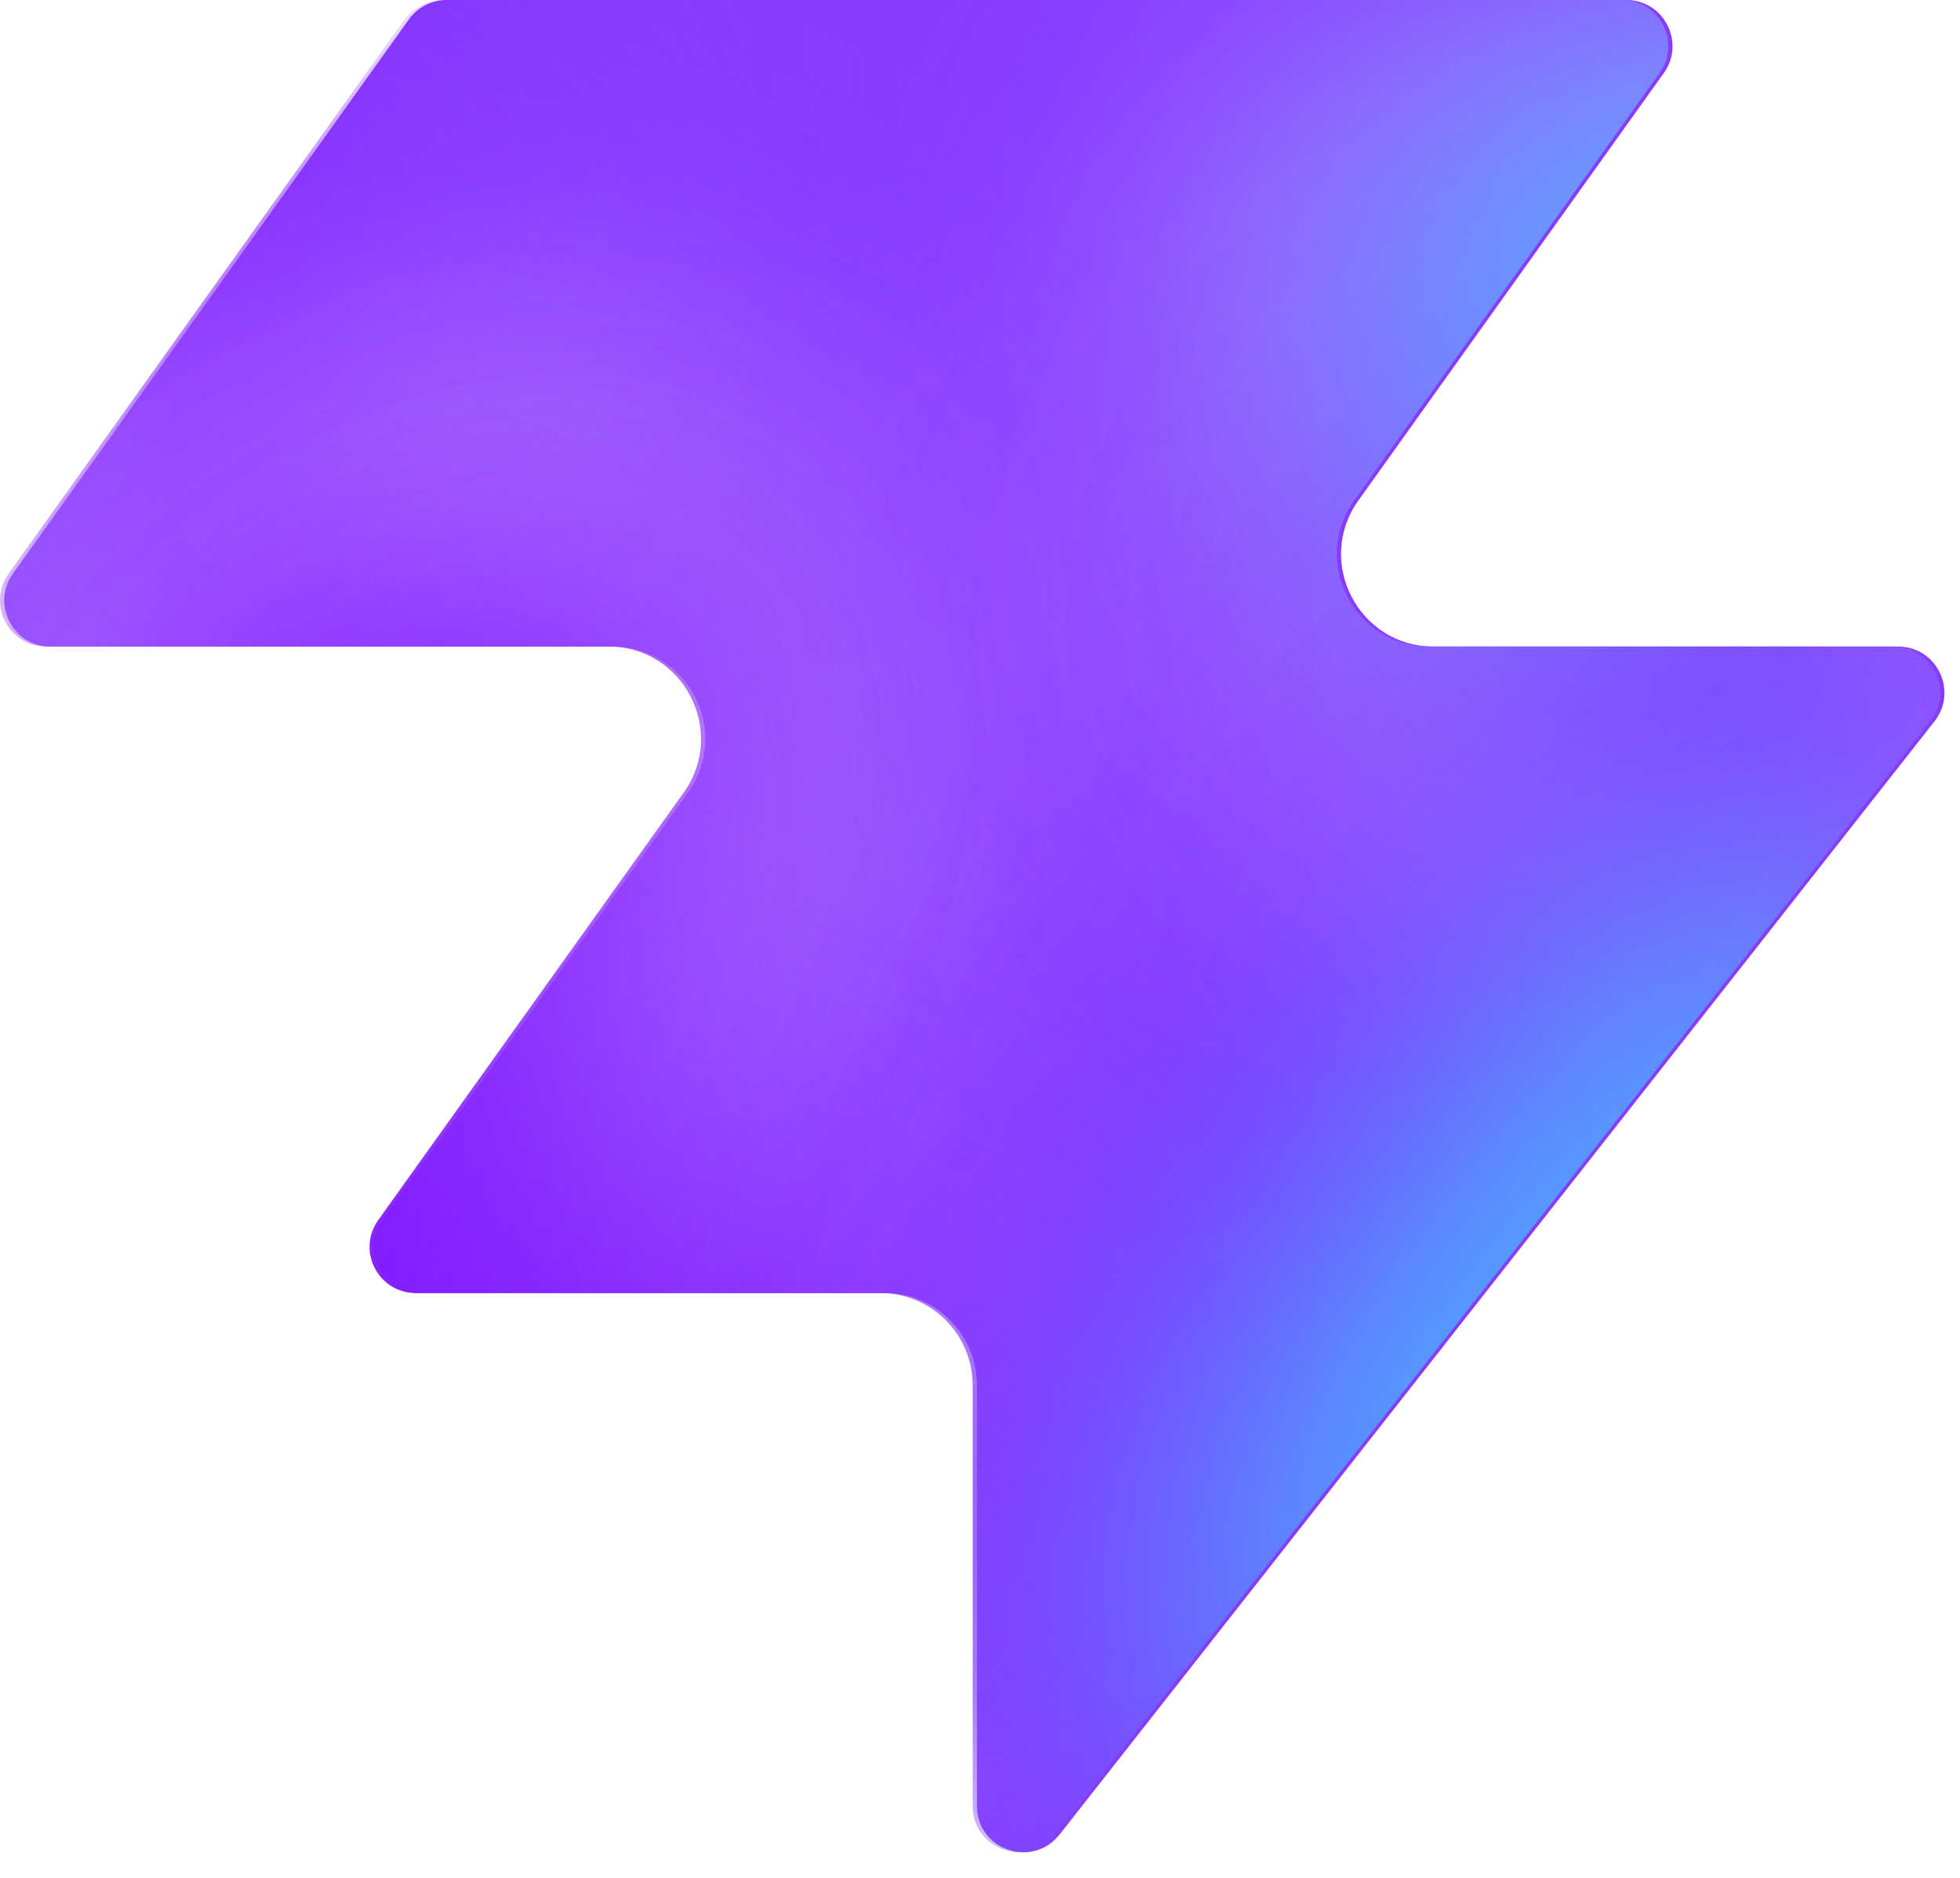
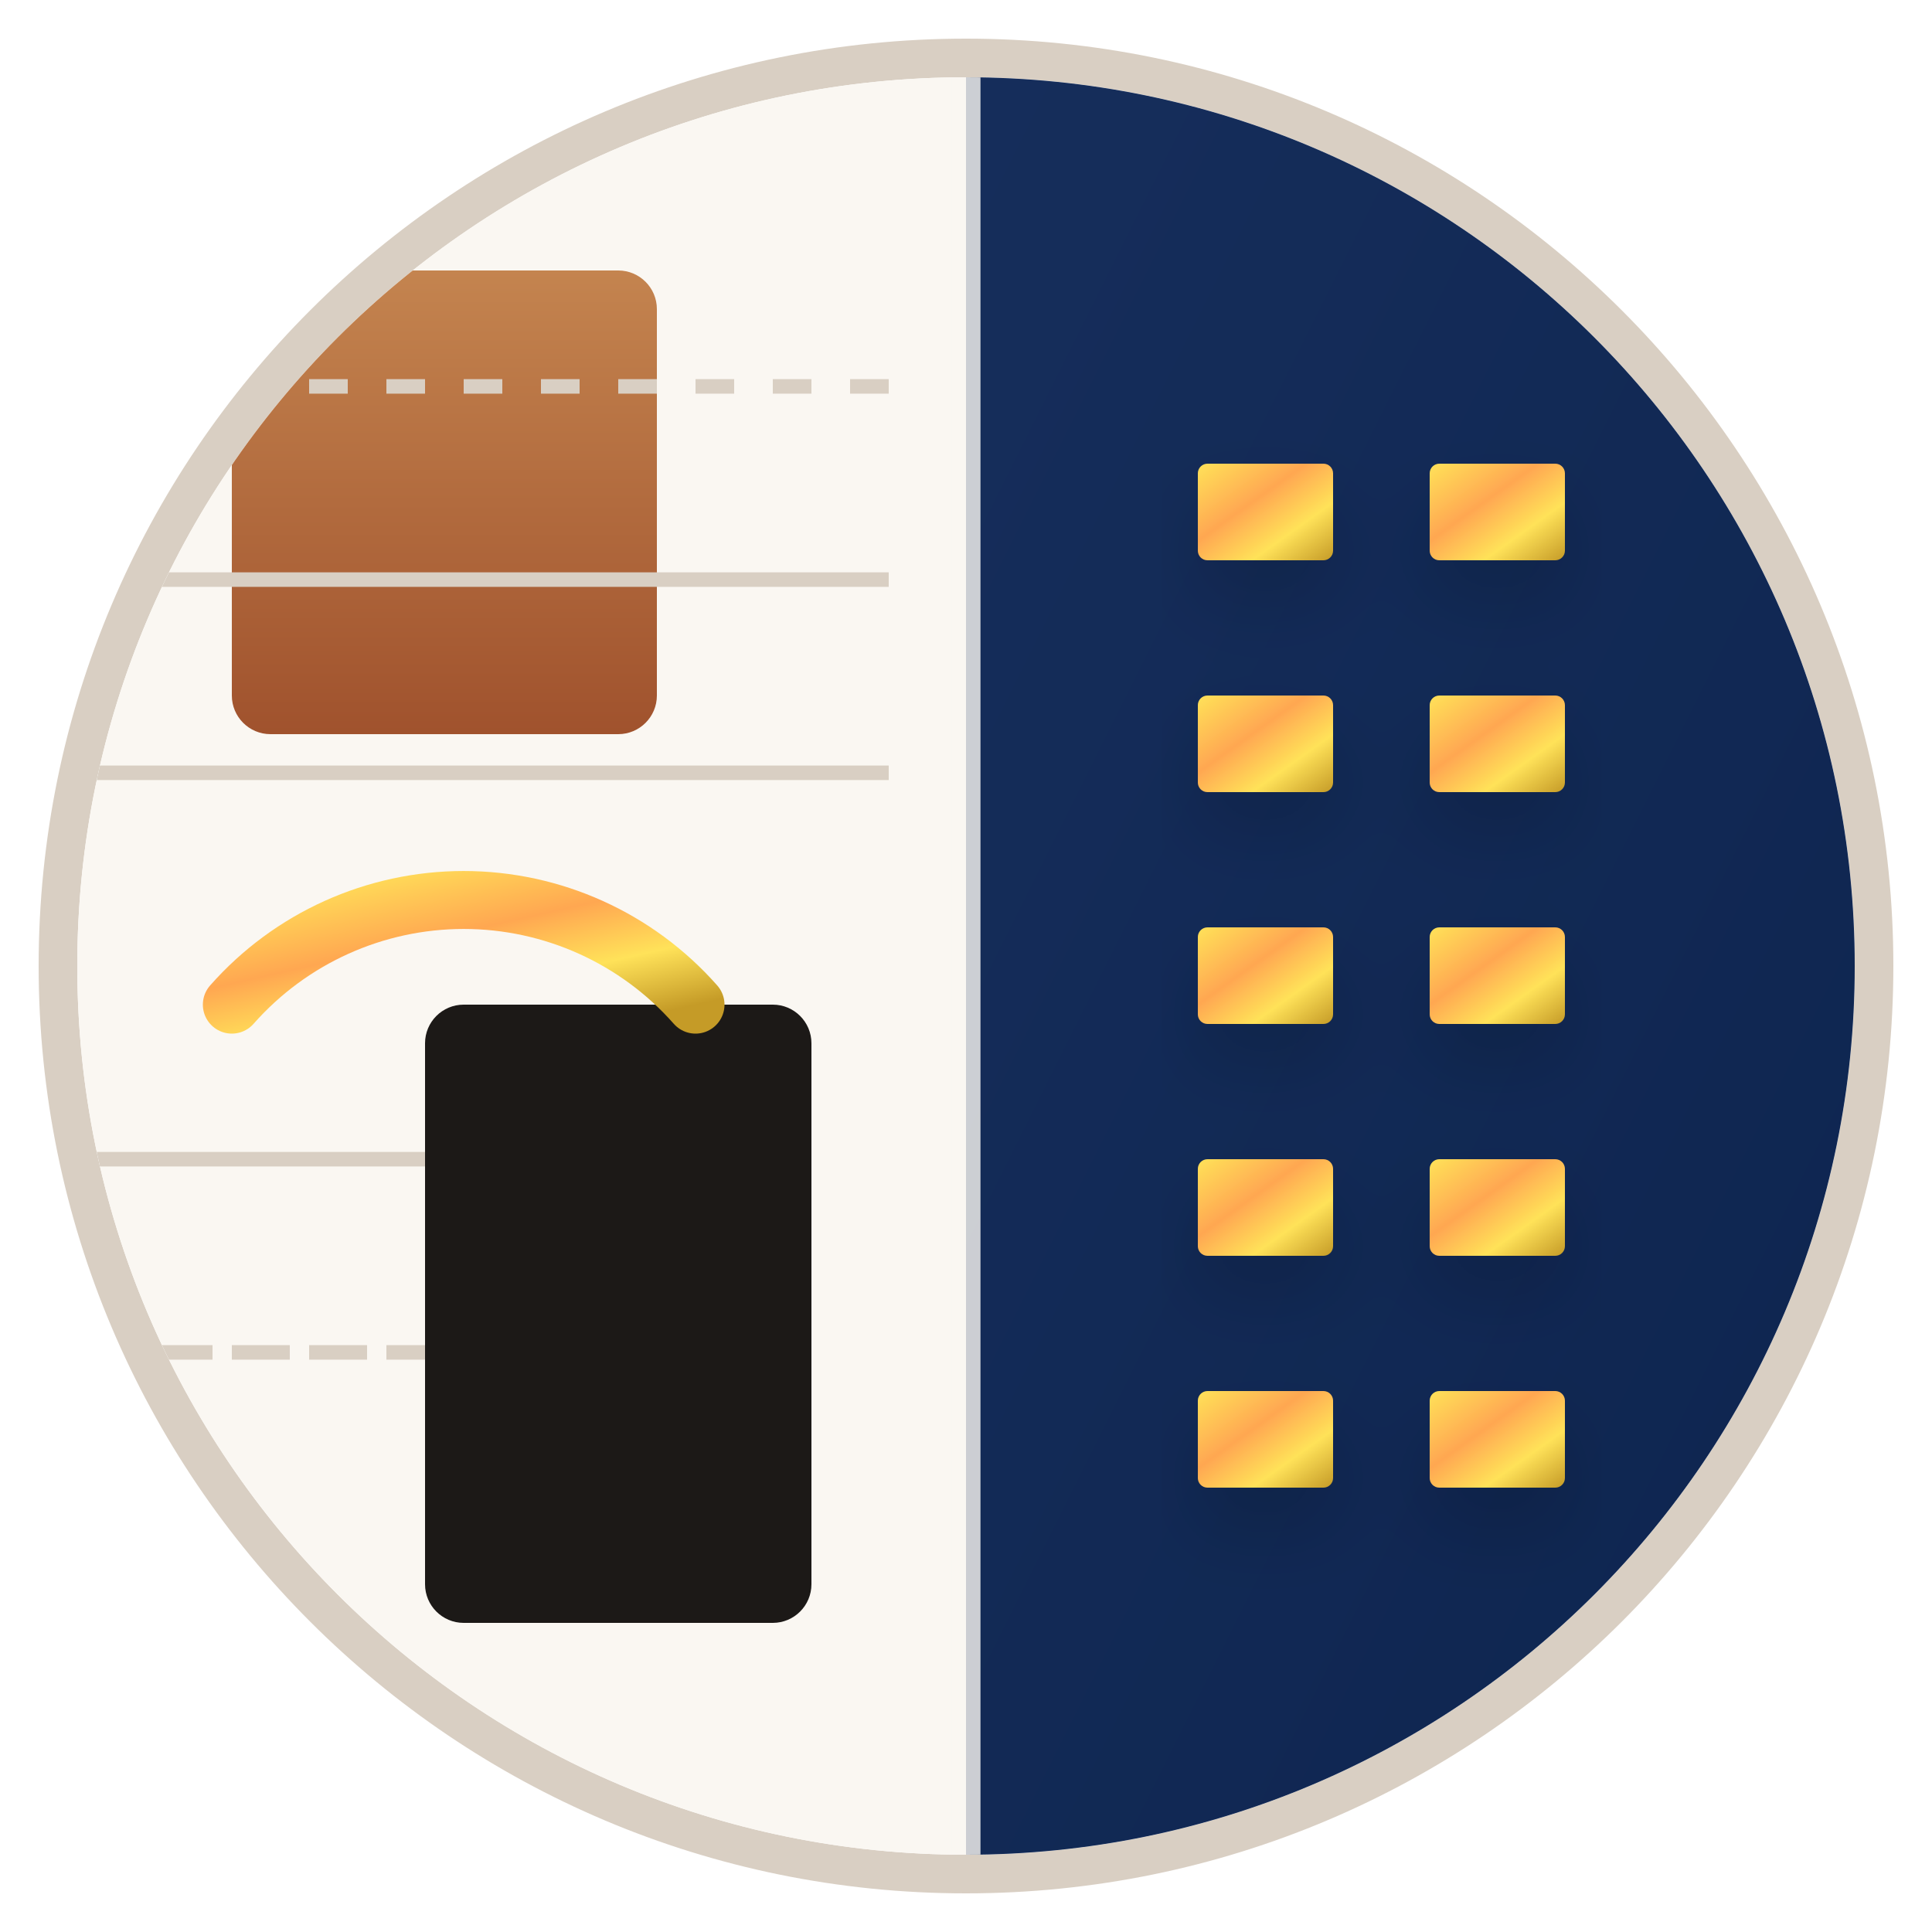
- <svg xmlns="http://www.w3.org/2000/svg" width="48" height="46" fill="none" viewBox="0 0 48 46">
-   <path fill="#863bff" d="M25.946 44.938c-.664.845-2.021.375-2.021-.698V33.937a2.26 2.26 0 0 0-2.262-2.262H10.287c-.92 0-1.456-1.04-.92-1.788l7.48-10.471c1.07-1.497 0-3.578-1.842-3.578H1.237c-.92 0-1.456-1.04-.92-1.788L10.013.474c.214-.297.556-.474.92-.474h28.894c.92 0 1.456 1.04.92 1.788l-7.48 10.471c-1.07 1.498 0 3.579 1.842 3.579h11.377c.943 0 1.473 1.088.89 1.83L25.947 44.94z" style="fill:#863bff;fill:color(display-p3 .525 .23 1);fill-opacity:1" />
-   <mask id="a" width="48" height="46" x="0" y="0" maskUnits="userSpaceOnUse" style="mask-type:alpha">
-     <path fill="#000" d="M25.842 44.938c-.664.844-2.021.375-2.021-.698V33.937a2.26 2.26 0 0 0-2.262-2.262H10.183c-.92 0-1.456-1.04-.92-1.788l7.48-10.471c1.07-1.498 0-3.579-1.842-3.579H1.133c-.92 0-1.456-1.04-.92-1.787L9.91.473c.214-.297.556-.474.92-.474h28.894c.92 0 1.456 1.04.92 1.788l-7.48 10.471c-1.07 1.498 0 3.578 1.842 3.578h11.377c.943 0 1.473 1.088.89 1.832L25.843 44.94z" style="fill:#000;fill-opacity:1" />
-   </mask>
-   <g mask="url(#a)">
-     <g filter="url(#b)">
-       <ellipse cx="5.508" cy="14.704" fill="#ede6ff" rx="5.508" ry="14.704" style="fill:#ede6ff;fill:color(display-p3 .927 .903 1);fill-opacity:1" transform="matrix(.00324 1 1 -.00324 -4.47 31.516)" />
-     </g>
-     <g filter="url(#c)">
-       <ellipse cx="10.399" cy="29.851" fill="#ede6ff" rx="10.399" ry="29.851" style="fill:#ede6ff;fill:color(display-p3 .927 .903 1);fill-opacity:1" transform="matrix(.00324 1 1 -.00324 -39.328 7.883)" />
-     </g>
-     <g filter="url(#d)">
-       <ellipse cx="5.508" cy="30.487" fill="#7e14ff" rx="5.508" ry="30.487" style="fill:#7e14ff;fill:color(display-p3 .492 .077 1);fill-opacity:1" transform="rotate(89.814 -25.913 -14.639)scale(1 -1)" />
-     </g>
-     <g filter="url(#e)">
-       <ellipse cx="5.508" cy="30.599" fill="#7e14ff" rx="5.508" ry="30.599" style="fill:#7e14ff;fill:color(display-p3 .492 .077 1);fill-opacity:1" transform="rotate(89.814 -32.644 -3.334)scale(1 -1)" />
-     </g>
-     <g filter="url(#f)">
-       <ellipse cx="5.508" cy="30.599" fill="#7e14ff" rx="5.508" ry="30.599" style="fill:#7e14ff;fill:color(display-p3 .492 .077 1);fill-opacity:1" transform="matrix(.00324 1 1 -.00324 -34.34 30.47)" />
-     </g>
-     <g filter="url(#g)">
-       <ellipse cx="14.072" cy="22.078" fill="#ede6ff" rx="14.072" ry="22.078" style="fill:#ede6ff;fill:color(display-p3 .927 .903 1);fill-opacity:1" transform="rotate(93.35 24.506 48.493)scale(-1 1)" />
-     </g>
-     <g filter="url(#h)">
-       <ellipse cx="3.47" cy="21.501" fill="#7e14ff" rx="3.47" ry="21.501" style="fill:#7e14ff;fill:color(display-p3 .492 .077 1);fill-opacity:1" transform="rotate(89.009 28.708 47.59)scale(-1 1)" />
-     </g>
-     <g filter="url(#i)">
-       <ellipse cx="3.47" cy="21.501" fill="#7e14ff" rx="3.47" ry="21.501" style="fill:#7e14ff;fill:color(display-p3 .492 .077 1);fill-opacity:1" transform="rotate(89.009 28.708 47.59)scale(-1 1)" />
-     </g>
-     <g filter="url(#j)">
-       <ellipse cx=".387" cy="8.972" fill="#7e14ff" rx="4.407" ry="29.108" style="fill:#7e14ff;fill:color(display-p3 .492 .077 1);fill-opacity:1" transform="rotate(39.51 .387 8.972)" />
-     </g>
-     <g filter="url(#k)">
-       <ellipse cx="47.523" cy="-6.092" fill="#7e14ff" rx="4.407" ry="29.108" style="fill:#7e14ff;fill:color(display-p3 .492 .077 1);fill-opacity:1" transform="rotate(37.892 47.523 -6.092)" />
-     </g>
-     <g filter="url(#l)">
-       <ellipse cx="41.412" cy="6.333" fill="#47bfff" rx="5.971" ry="9.665" style="fill:#47bfff;fill:color(display-p3 .28 .748 1);fill-opacity:1" transform="rotate(37.892 41.412 6.333)" />
-     </g>
-     <g filter="url(#m)">
-       <ellipse cx="-1.879" cy="38.332" fill="#7e14ff" rx="4.407" ry="29.108" style="fill:#7e14ff;fill:color(display-p3 .492 .077 1);fill-opacity:1" transform="rotate(37.892 -1.88 38.332)" />
-     </g>
-     <g filter="url(#n)">
-       <ellipse cx="-1.879" cy="38.332" fill="#7e14ff" rx="4.407" ry="29.108" style="fill:#7e14ff;fill:color(display-p3 .492 .077 1);fill-opacity:1" transform="rotate(37.892 -1.88 38.332)" />
-     </g>
-     <g filter="url(#o)">
-       <ellipse cx="35.651" cy="29.907" fill="#7e14ff" rx="4.407" ry="29.108" style="fill:#7e14ff;fill:color(display-p3 .492 .077 1);fill-opacity:1" transform="rotate(37.892 35.651 29.907)" />
-     </g>
-     <g filter="url(#p)">
-       <ellipse cx="38.418" cy="32.4" fill="#47bfff" rx="5.971" ry="15.297" style="fill:#47bfff;fill:color(display-p3 .28 .748 1);fill-opacity:1" transform="rotate(37.892 38.418 32.4)" />
-     </g>
-   </g>
+ <svg xmlns="http://www.w3.org/2000/svg" viewBox="0 0 100 100" width="100%" height="100%" fill="none">
  <defs>
-     <filter id="b" width="60.045" height="41.654" x="-19.77" y="16.149" color-interpolation-filters="sRGB" filterUnits="userSpaceOnUse">
-       <feFlood flood-opacity="0" result="BackgroundImageFix" />
-       <feBlend in="SourceGraphic" in2="BackgroundImageFix" result="shape" />
-       <feGaussianBlur result="effect1_foregroundBlur_2002_17158" stdDeviation="7.659" />
-     </filter>
-     <filter id="c" width="90.34" height="51.437" x="-54.613" y="-7.533" color-interpolation-filters="sRGB" filterUnits="userSpaceOnUse">
-       <feFlood flood-opacity="0" result="BackgroundImageFix" />
-       <feBlend in="SourceGraphic" in2="BackgroundImageFix" result="shape" />
-       <feGaussianBlur result="effect1_foregroundBlur_2002_17158" stdDeviation="7.659" />
-     </filter>
-     <filter id="d" width="79.355" height="29.4" x="-49.64" y="2.03" color-interpolation-filters="sRGB" filterUnits="userSpaceOnUse">
-       <feFlood flood-opacity="0" result="BackgroundImageFix" />
-       <feBlend in="SourceGraphic" in2="BackgroundImageFix" result="shape" />
-       <feGaussianBlur result="effect1_foregroundBlur_2002_17158" stdDeviation="4.596" />
-     </filter>
-     <filter id="e" width="79.579" height="29.4" x="-45.045" y="20.029" color-interpolation-filters="sRGB" filterUnits="userSpaceOnUse">
-       <feFlood flood-opacity="0" result="BackgroundImageFix" />
-       <feBlend in="SourceGraphic" in2="BackgroundImageFix" result="shape" />
-       <feGaussianBlur result="effect1_foregroundBlur_2002_17158" stdDeviation="4.596" />
-     </filter>
-     <filter id="f" width="79.579" height="29.4" x="-43.513" y="21.178" color-interpolation-filters="sRGB" filterUnits="userSpaceOnUse">
-       <feFlood flood-opacity="0" result="BackgroundImageFix" />
-       <feBlend in="SourceGraphic" in2="BackgroundImageFix" result="shape" />
-       <feGaussianBlur result="effect1_foregroundBlur_2002_17158" stdDeviation="4.596" />
-     </filter>
-     <filter id="g" width="74.749" height="58.852" x="15.756" y="-17.901" color-interpolation-filters="sRGB" filterUnits="userSpaceOnUse">
-       <feFlood flood-opacity="0" result="BackgroundImageFix" />
-       <feBlend in="SourceGraphic" in2="BackgroundImageFix" result="shape" />
-       <feGaussianBlur result="effect1_foregroundBlur_2002_17158" stdDeviation="7.659" />
-     </filter>
-     <filter id="h" width="61.377" height="25.362" x="23.548" y="2.284" color-interpolation-filters="sRGB" filterUnits="userSpaceOnUse">
-       <feFlood flood-opacity="0" result="BackgroundImageFix" />
-       <feBlend in="SourceGraphic" in2="BackgroundImageFix" result="shape" />
-       <feGaussianBlur result="effect1_foregroundBlur_2002_17158" stdDeviation="4.596" />
-     </filter>
-     <filter id="i" width="61.377" height="25.362" x="23.548" y="2.284" color-interpolation-filters="sRGB" filterUnits="userSpaceOnUse">
-       <feFlood flood-opacity="0" result="BackgroundImageFix" />
-       <feBlend in="SourceGraphic" in2="BackgroundImageFix" result="shape" />
-       <feGaussianBlur result="effect1_foregroundBlur_2002_17158" stdDeviation="4.596" />
-     </filter>
-     <filter id="j" width="56.045" height="63.649" x="-27.636" y="-22.853" color-interpolation-filters="sRGB" filterUnits="userSpaceOnUse">
-       <feFlood flood-opacity="0" result="BackgroundImageFix" />
-       <feBlend in="SourceGraphic" in2="BackgroundImageFix" result="shape" />
-       <feGaussianBlur result="effect1_foregroundBlur_2002_17158" stdDeviation="4.596" />
-     </filter>
-     <filter id="k" width="54.814" height="64.646" x="20.116" y="-38.415" color-interpolation-filters="sRGB" filterUnits="userSpaceOnUse">
-       <feFlood flood-opacity="0" result="BackgroundImageFix" />
-       <feBlend in="SourceGraphic" in2="BackgroundImageFix" result="shape" />
-       <feGaussianBlur result="effect1_foregroundBlur_2002_17158" stdDeviation="4.596" />
-     </filter>
-     <filter id="l" width="33.541" height="35.313" x="24.641" y="-11.323" color-interpolation-filters="sRGB" filterUnits="userSpaceOnUse">
-       <feFlood flood-opacity="0" result="BackgroundImageFix" />
-       <feBlend in="SourceGraphic" in2="BackgroundImageFix" result="shape" />
-       <feGaussianBlur result="effect1_foregroundBlur_2002_17158" stdDeviation="4.596" />
-     </filter>
-     <filter id="m" width="54.814" height="64.646" x="-29.286" y="6.009" color-interpolation-filters="sRGB" filterUnits="userSpaceOnUse">
-       <feFlood flood-opacity="0" result="BackgroundImageFix" />
-       <feBlend in="SourceGraphic" in2="BackgroundImageFix" result="shape" />
-       <feGaussianBlur result="effect1_foregroundBlur_2002_17158" stdDeviation="4.596" />
-     </filter>
-     <filter id="n" width="54.814" height="64.646" x="-29.286" y="6.009" color-interpolation-filters="sRGB" filterUnits="userSpaceOnUse">
-       <feFlood flood-opacity="0" result="BackgroundImageFix" />
-       <feBlend in="SourceGraphic" in2="BackgroundImageFix" result="shape" />
-       <feGaussianBlur result="effect1_foregroundBlur_2002_17158" stdDeviation="4.596" />
-     </filter>
-     <filter id="o" width="54.814" height="64.646" x="8.244" y="-2.416" color-interpolation-filters="sRGB" filterUnits="userSpaceOnUse">
-       <feFlood flood-opacity="0" result="BackgroundImageFix" />
-       <feBlend in="SourceGraphic" in2="BackgroundImageFix" result="shape" />
-       <feGaussianBlur result="effect1_foregroundBlur_2002_17158" stdDeviation="4.596" />
-     </filter>
-     <filter id="p" width="39.409" height="43.623" x="18.713" y="10.588" color-interpolation-filters="sRGB" filterUnits="userSpaceOnUse">
-       <feFlood flood-opacity="0" result="BackgroundImageFix" />
-       <feBlend in="SourceGraphic" in2="BackgroundImageFix" result="shape" />
-       <feGaussianBlur result="effect1_foregroundBlur_2002_17158" stdDeviation="4.596" />
+     <linearGradient id="gold-foil" x1="0%" y1="0%" x2="100%" y2="100%">
+       <stop offset="0%" stop-color="#FFE259" />
+       <stop offset="40%" stop-color="#FFA751" />
+       <stop offset="70%" stop-color="#FFE259" />
+       <stop offset="100%" stop-color="#C59B27" />
+     </linearGradient>
+     <linearGradient id="sienna-grad" x1="0%" y1="0%" x2="0%" y2="100%">
+       <stop offset="0%" stop-color="#C4844F" />
+       <stop offset="100%" stop-color="#A0522D" />
+     </linearGradient>
+     <linearGradient id="blue-grad" x1="0%" y1="0%" x2="100%" y2="100%">
+       <stop offset="0%" stop-color="#1E3C72" />
+       <stop offset="100%" stop-color="#0F2B5C" />
+     </linearGradient>
+     <clipPath id="circle-clip">
+       <circle cx="50" cy="50" r="46" />
+     </clipPath>
+     <filter id="subtle-shadow" x="-10%" y="-10%" width="120%" height="120%">
+       <feDropShadow dx="0" dy="2" stdDeviation="2" flood-color="#000000" flood-opacity="0.15" />
    </filter>
  </defs>
+   <circle cx="50" cy="50" r="47" stroke="#D9CFC3" stroke-width="2" fill="none" />
+   <g clip-path="url(#circle-clip)">
+     <rect x="0" y="0" width="50" height="100" fill="#FAF7F2" />
+     <rect x="12" y="14" width="22" height="24" rx="2" fill="url(#sienna-grad)" />
+     <rect x="22" y="52" width="20" height="32" rx="2" fill="#1C1917" />
+     <line x1="4" y1="20" x2="46" y2="20" stroke="#D9CFC3" stroke-width="0.75" stroke-dasharray="2, 2" />
+     <line x1="4" y1="30" x2="46" y2="30" stroke="#D9CFC3" stroke-width="0.75" />
+     <line x1="4" y1="40" x2="46" y2="40" stroke="#D9CFC3" stroke-width="0.75" />
+     <line x1="4" y1="60" x2="22" y2="60" stroke="#D9CFC3" stroke-width="0.75" />
+     <line x1="4" y1="70" x2="22" y2="70" stroke="#D9CFC3" stroke-width="0.75" stroke-dasharray="3, 1" />
+     <path d="M12,52 A 16,16 0 0,1 36,52" fill="none" stroke="url(#gold-foil)" stroke-width="3" stroke-linecap="round" />
+     <rect x="50" y="0" width="50" height="100" fill="url(#blue-grad)" />
+     <path d="M50,4 A 46,46 0 0,1 96,50 A 46,46 0 0,1 50,96 Z" fill="#0B1A3A" opacity="0.4" />
+     <g filter="url(#subtle-shadow)">
+       <rect x="62" y="24" width="7" height="5" rx="0.5" fill="url(#gold-foil)" />
+       <rect x="74" y="24" width="7" height="5" rx="0.5" fill="url(#gold-foil)" />
+       <rect x="62" y="36" width="7" height="5" rx="0.5" fill="url(#gold-foil)" />
+       <rect x="74" y="36" width="7" height="5" rx="0.5" fill="url(#gold-foil)" />
+       <rect x="62" y="48" width="7" height="5" rx="0.5" fill="url(#gold-foil)" />
+       <rect x="74" y="48" width="7" height="5" rx="0.5" fill="url(#gold-foil)" />
+       <rect x="62" y="60" width="7" height="5" rx="0.5" fill="url(#gold-foil)" />
+       <rect x="74" y="60" width="7" height="5" rx="0.5" fill="url(#gold-foil)" />
+       <rect x="62" y="72" width="7" height="5" rx="0.5" fill="url(#gold-foil)" />
+       <rect x="74" y="72" width="7" height="5" rx="0.5" fill="url(#gold-foil)" />
+     </g>
+     <line x1="50" y1="4" x2="50" y2="96" stroke="#FAF7F2" stroke-width="1.5" opacity="0.8" />
+   </g>
</svg>
